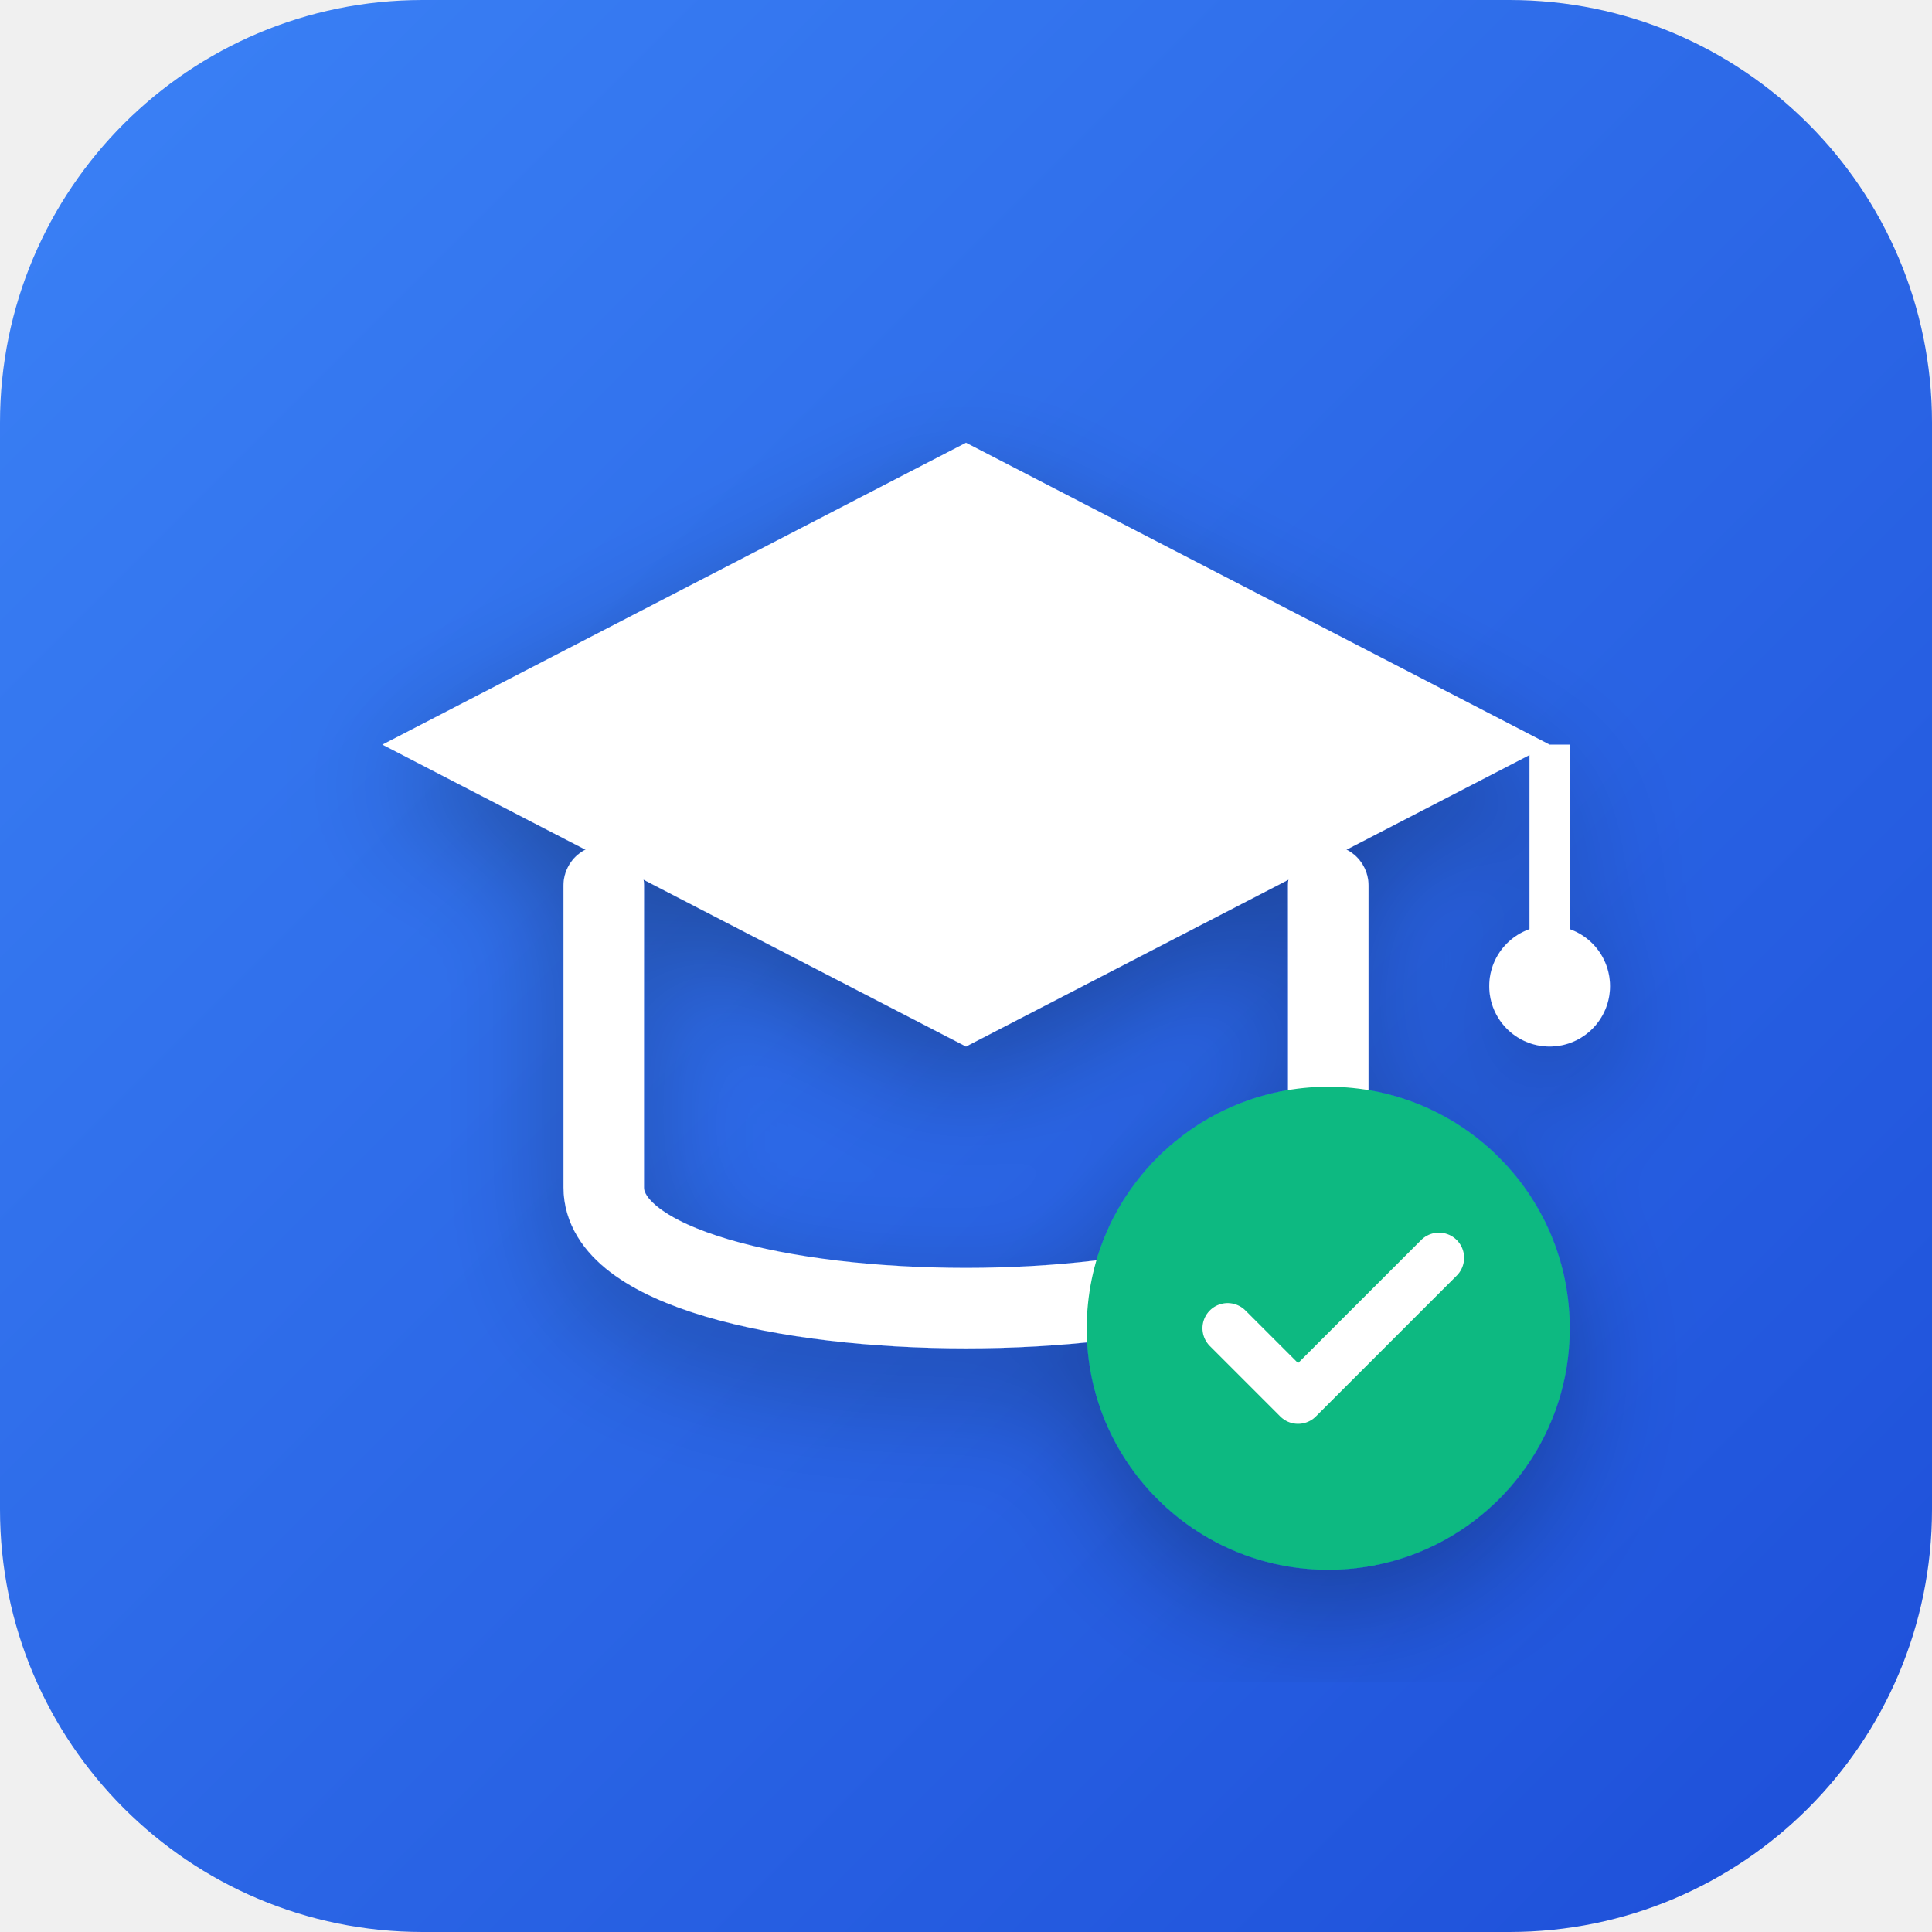
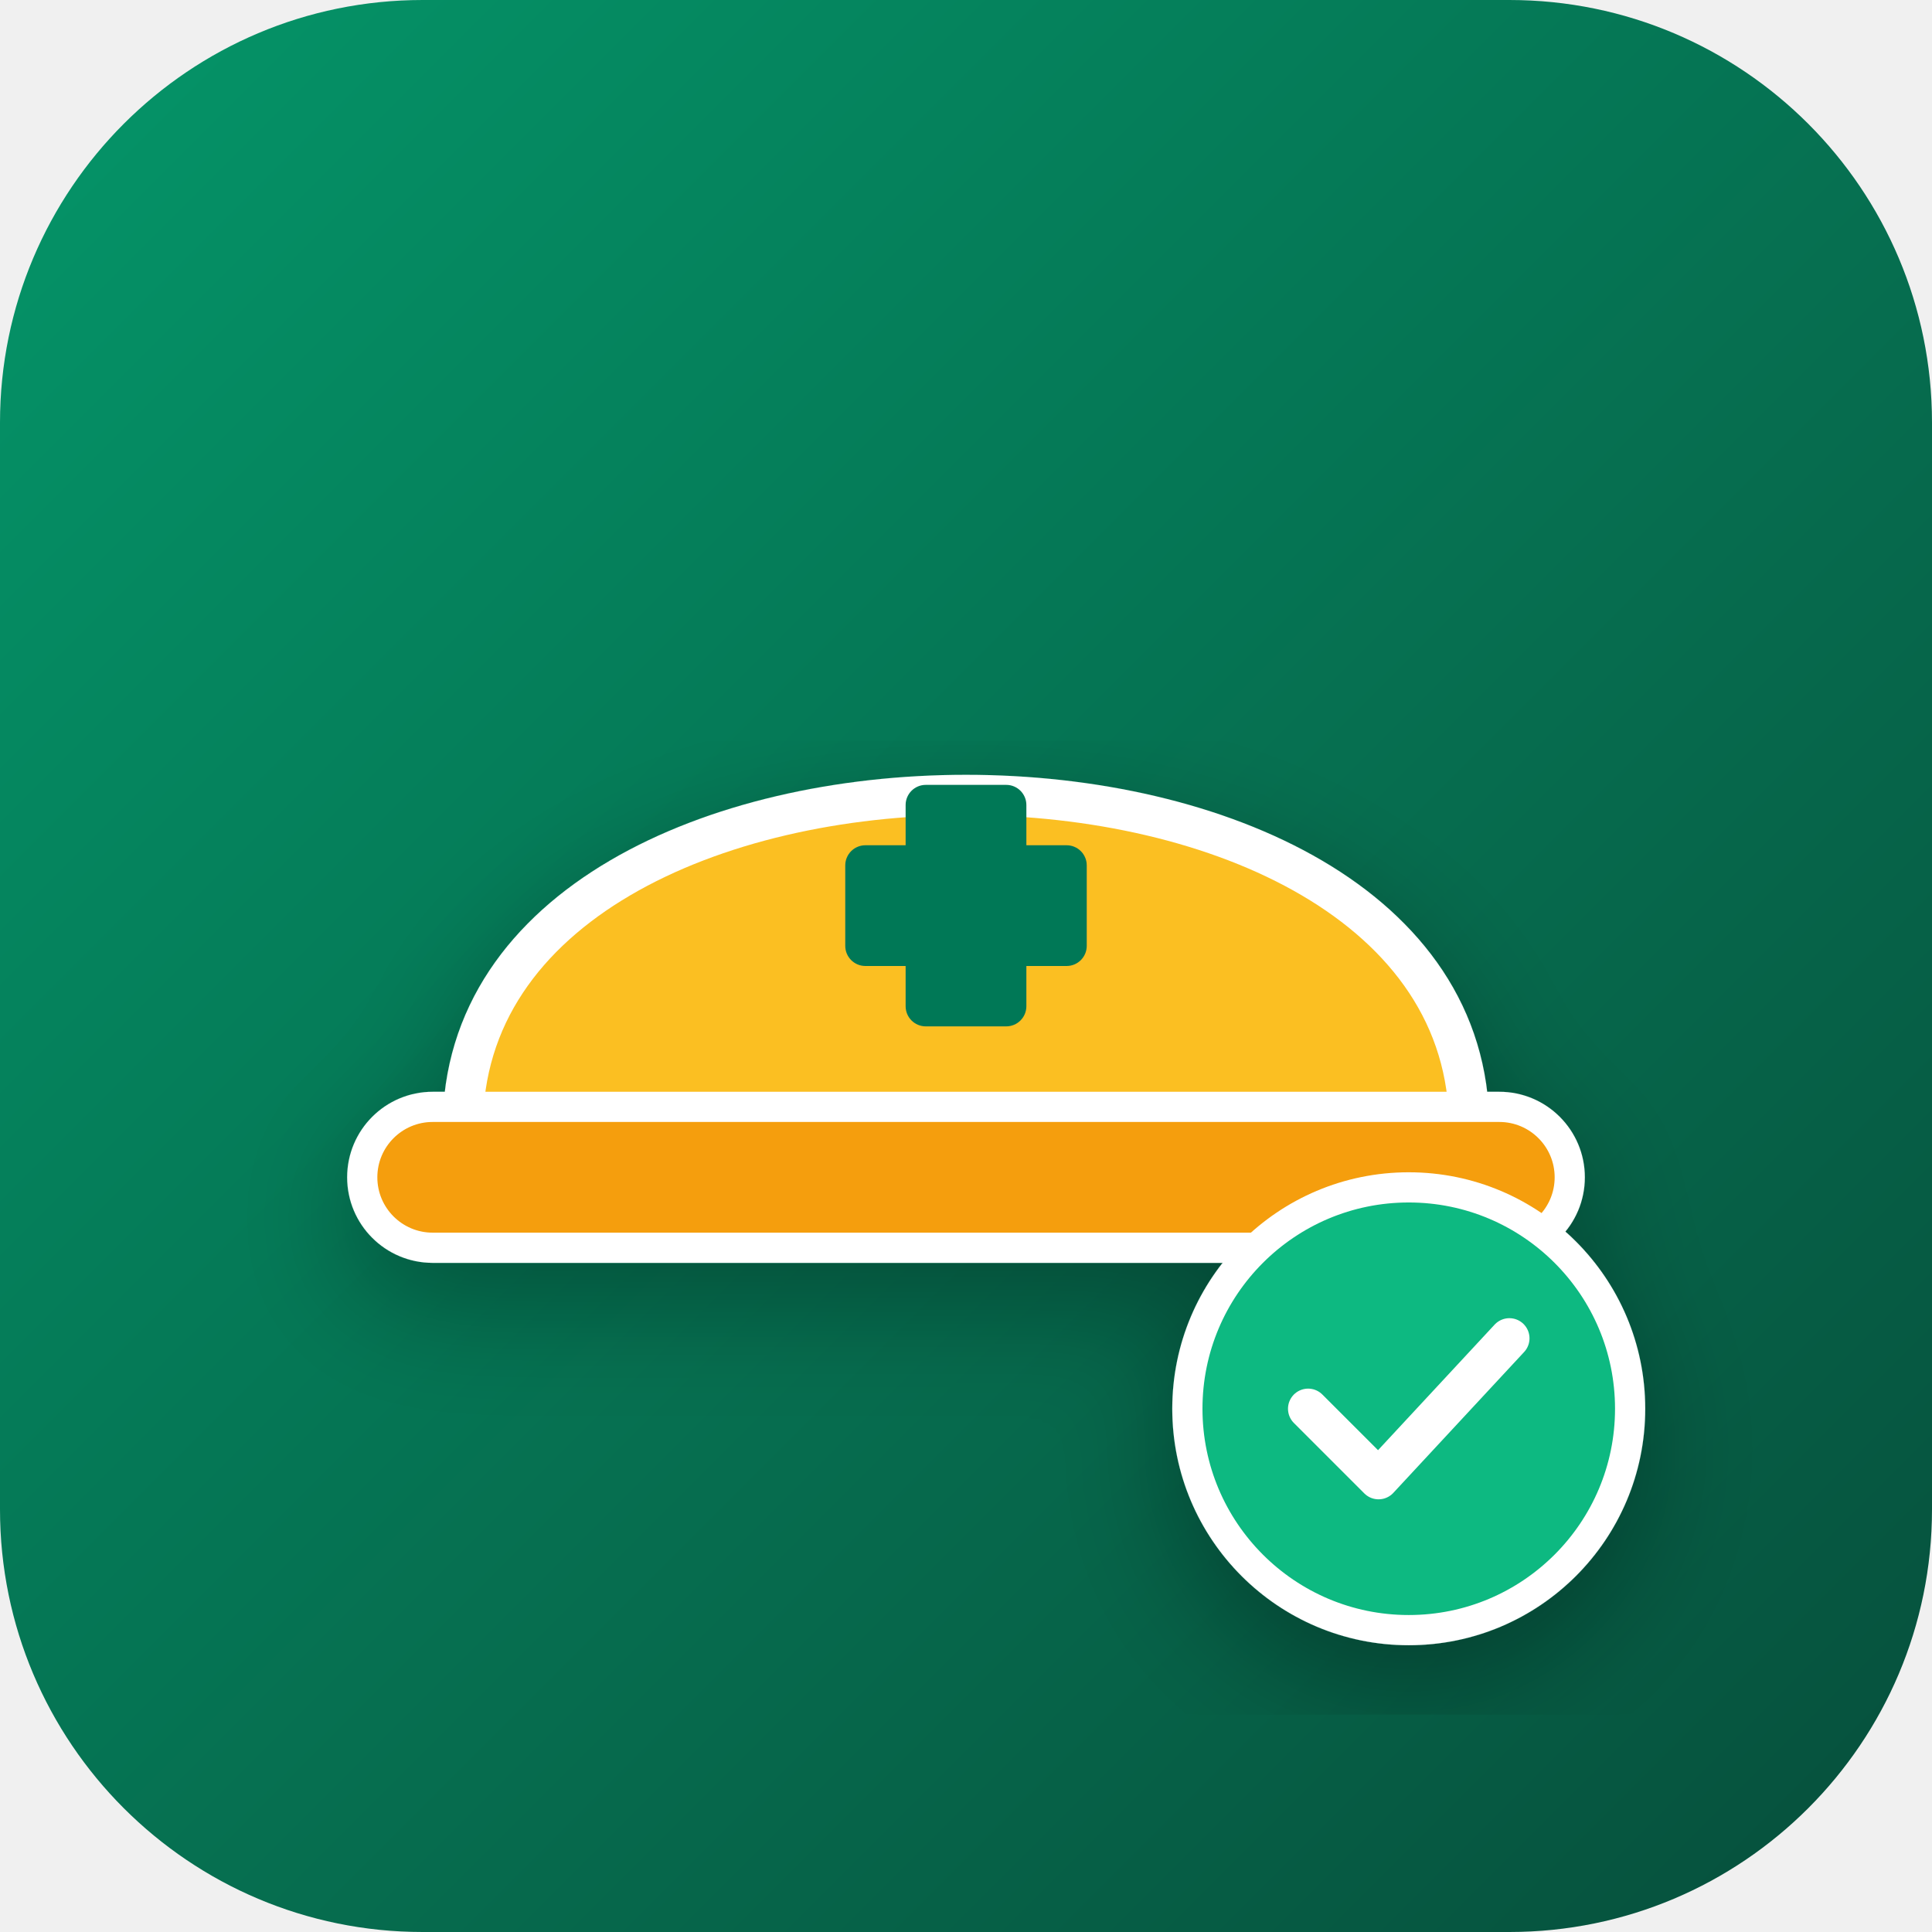
<svg xmlns="http://www.w3.org/2000/svg" viewBox="0 0 192 192" width="192" height="192">
  <defs>
-     <linearGradient id="grad" x1="0%" y1="0%" x2="100%" y2="100%">
-       <stop offset="0%" stop-color="#3b82f6" />
-       <stop offset="100%" stop-color="#1d4ed8" />
+     <linearGradient id="safetyGrad192" x1="0%" y1="0%" x2="100%" y2="100%">
+       <stop offset="0%" stop-color="#059669" />
+       <stop offset="100%" stop-color="#064e3b" />
    </linearGradient>
-     <filter id="shadow" x="-10%" y="-10%" width="120%" height="120%">
+     <filter id="shadow192" x="-10%" y="-10%" width="120%" height="120%">
      <feDropShadow dx="0" dy="4" stdDeviation="6" flood-color="#000" flood-opacity="0.3" />
    </filter>
  </defs>
-   <rect width="192" height="192" rx="42" fill="url(#grad)" />
-   <g filter="url(#shadow)" fill="#ffffff">
-     <path d="M96 44 L154 74 L96 104 L38 74 Z" />
-     <path d="M60 88 V118 C60 134 132 134 132 118 V88" fill="none" stroke="#ffffff" stroke-width="8" stroke-linecap="round" />
-     <circle cx="154" cy="98" r="6" />
-     <line x1="154" y1="74" x2="154" y2="98" stroke="#ffffff" stroke-width="4" />
-     <circle cx="132" cy="132" r="24" fill="#10b981" />
-     <path d="M122 132 L129 139 L143 125" fill="none" stroke="#ffffff" stroke-width="5" stroke-linecap="round" stroke-linejoin="round" />
+   <rect width="192" height="192" rx="42" fill="url(#safetyGrad192)" />
+   <g filter="url(#shadow192)">
+     <path d="M46 112 C46 68 146 68 146 112 Z" fill="#fbbf24" stroke="#ffffff" stroke-width="4" />
+     <rect x="36" y="110" width="120" height="14" rx="7" fill="#f59e0b" stroke="#ffffff" stroke-width="3" />
+     <rect x="90" y="78" width="12" height="24" rx="2" fill="#047857" />
+     <rect x="84" y="84" width="24" height="12" rx="2" fill="#047857" />
+     <circle cx="140" cy="140" r="22" fill="#10b981" stroke="#ffffff" stroke-width="3" />
+     <path d="M130 140 L137 147 L150 133" fill="none" stroke="#ffffff" stroke-width="4" stroke-linecap="round" stroke-linejoin="round" />
  </g>
</svg>
